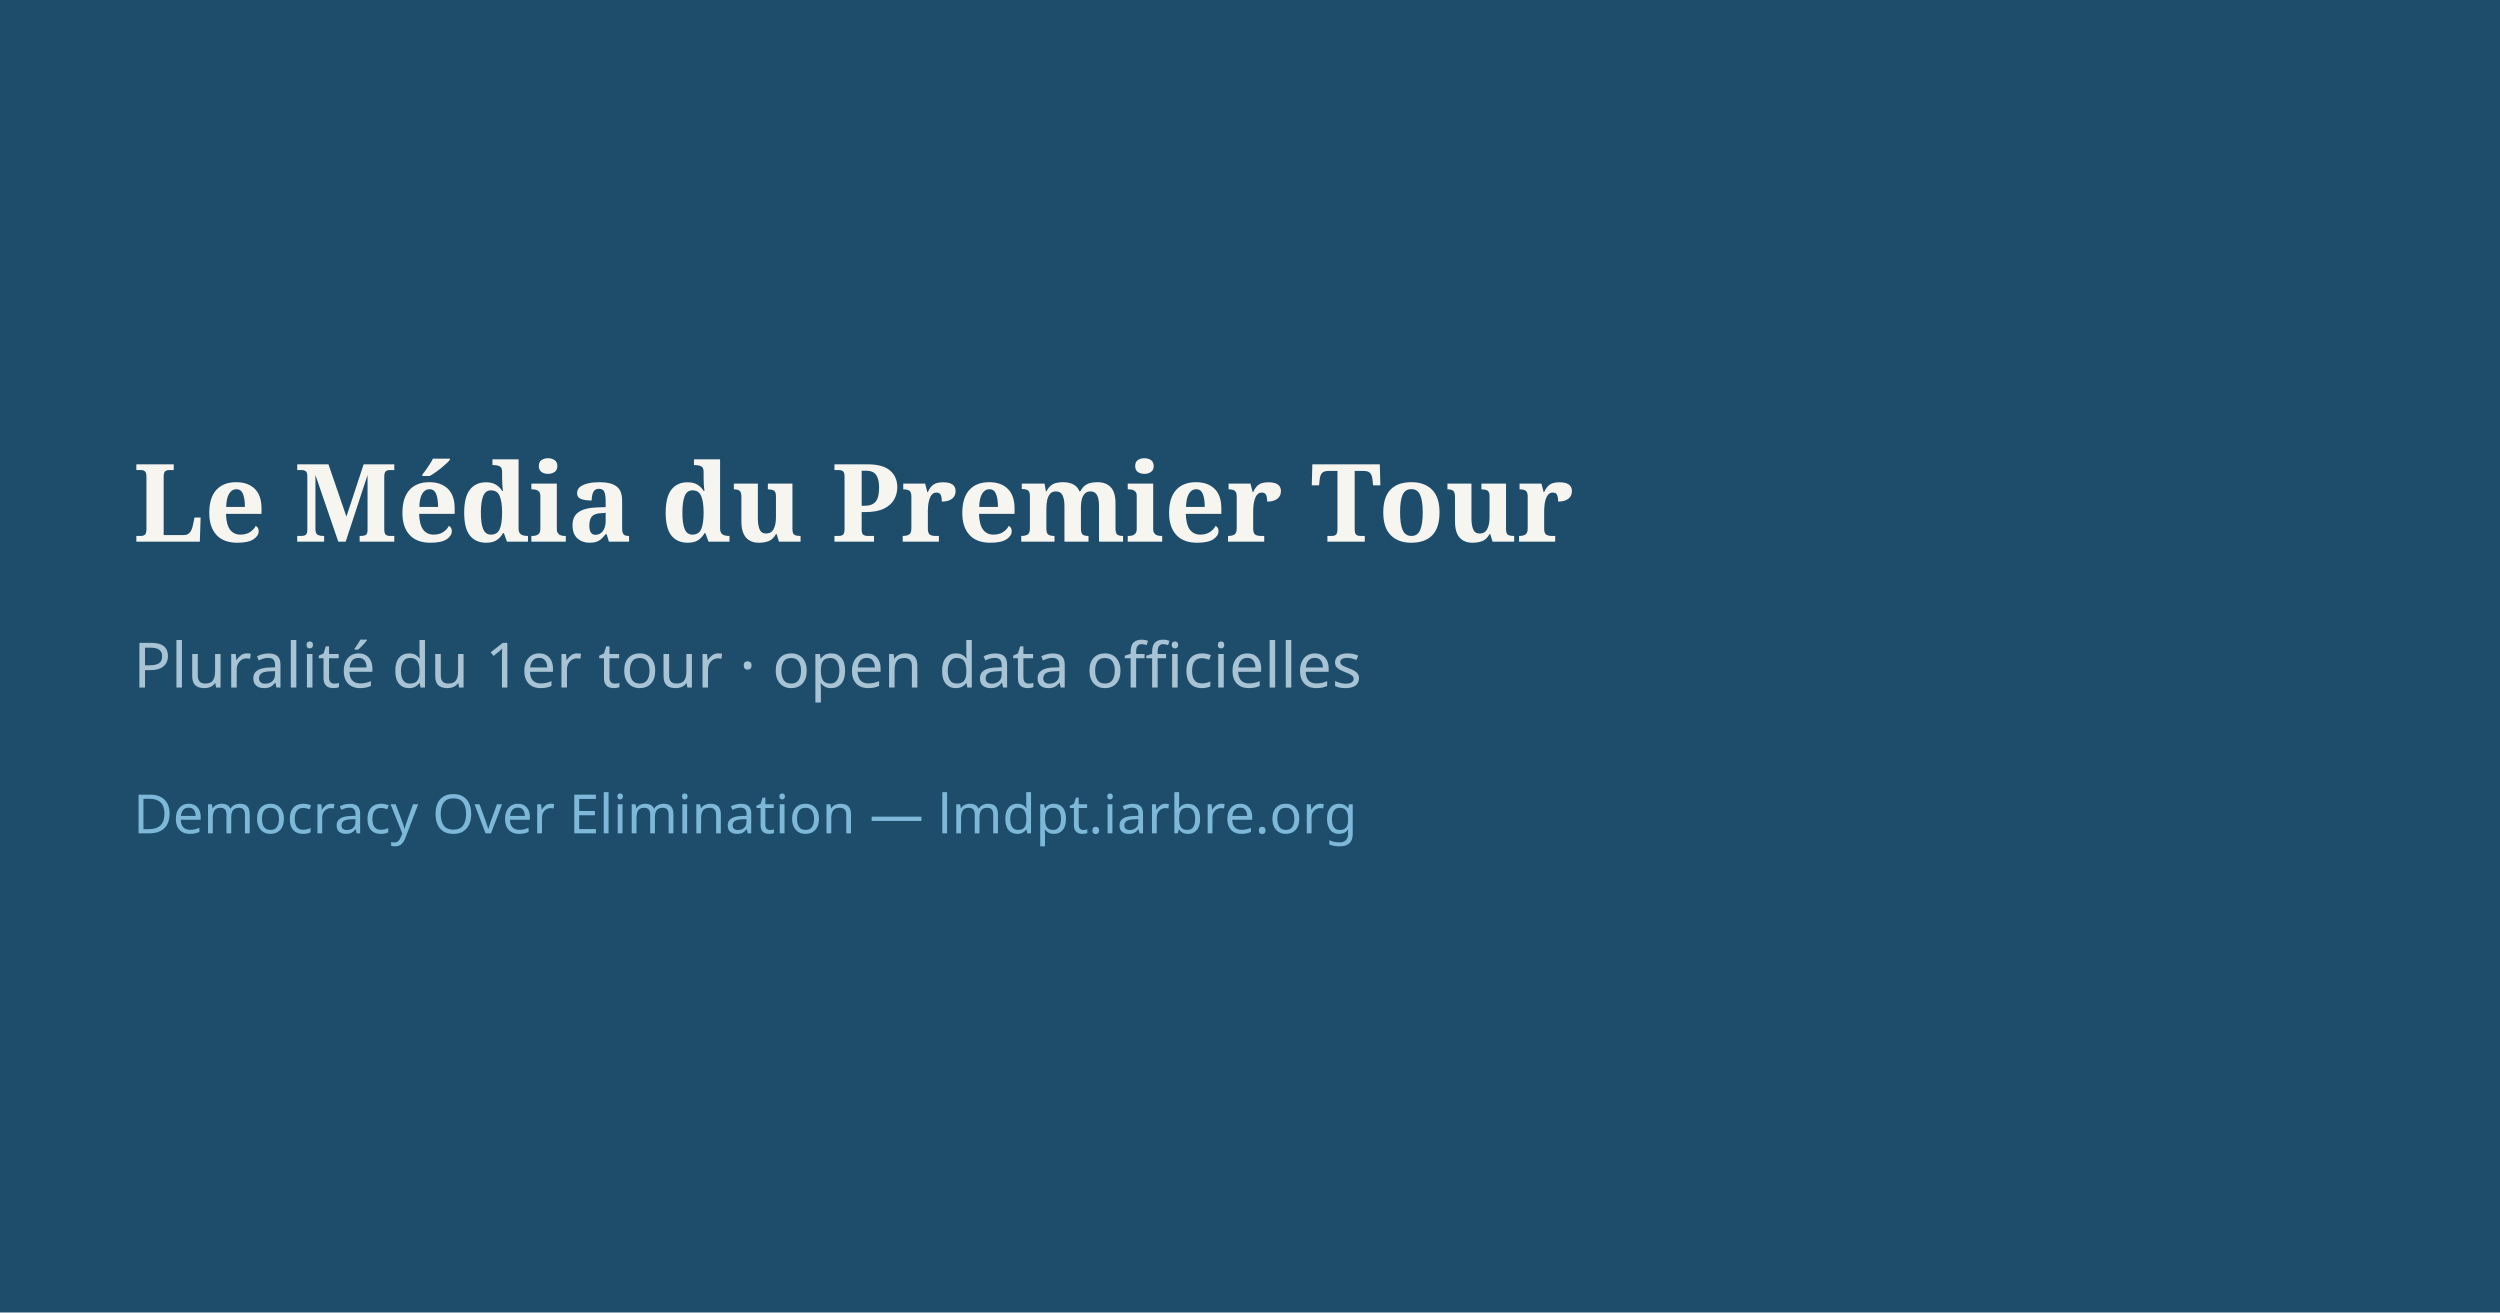
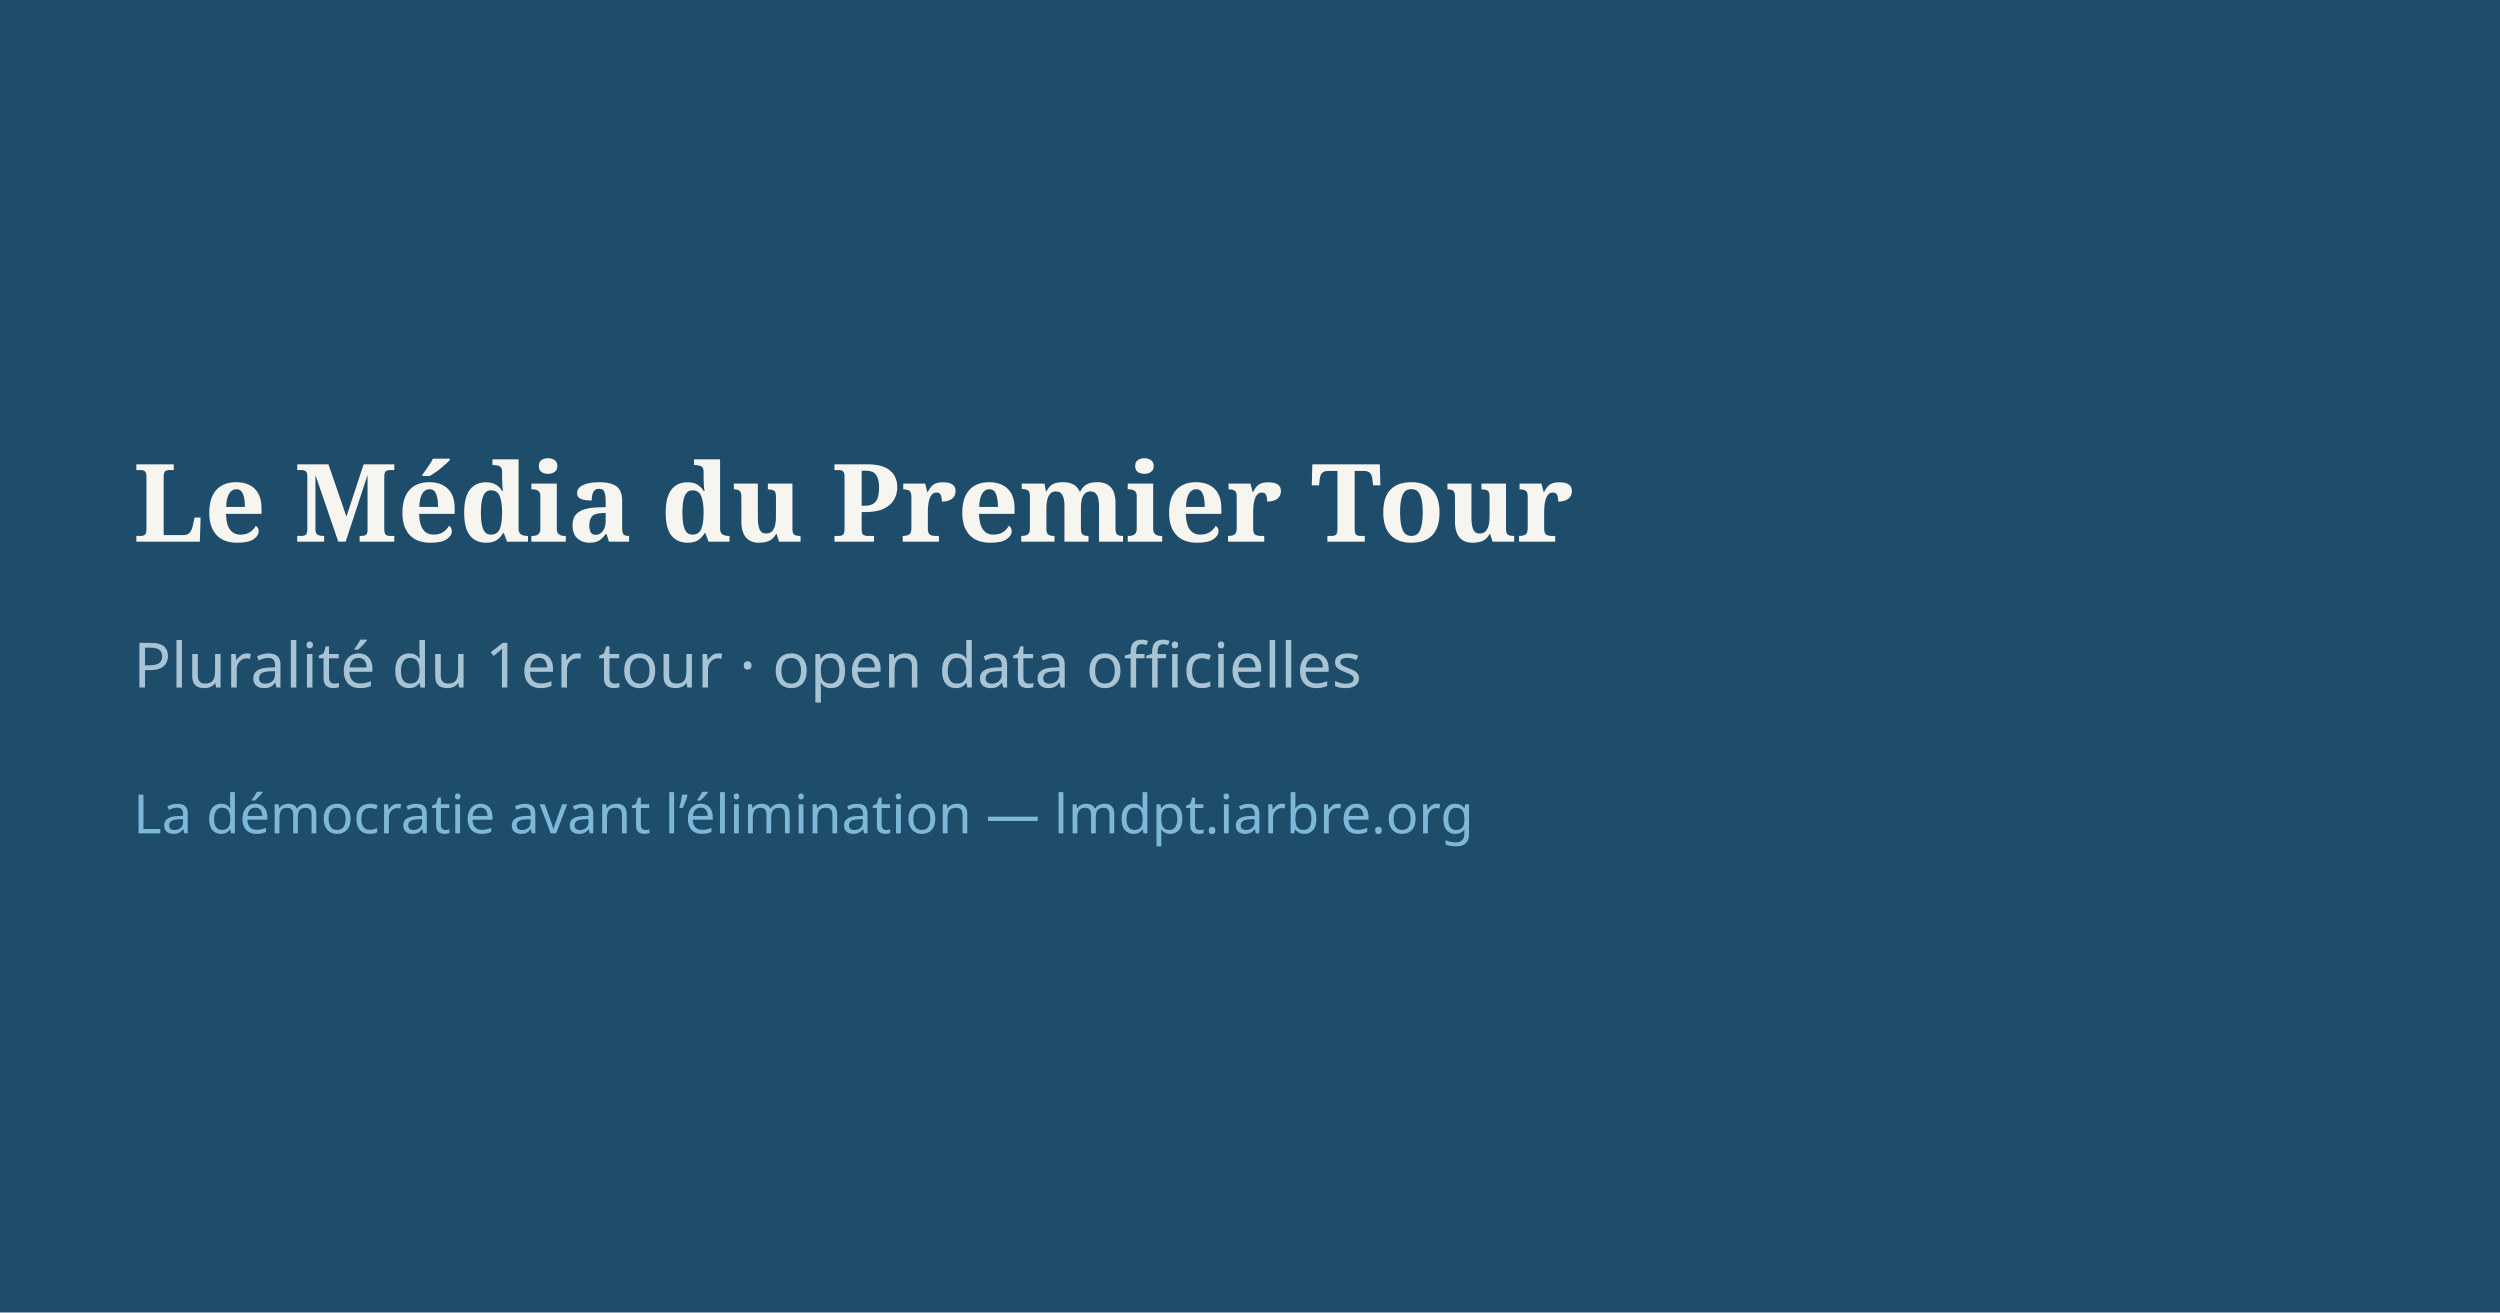
<svg xmlns="http://www.w3.org/2000/svg" viewBox="0 0 1200 630" role="img" aria-label="Le Média du Premier Tour">
  <rect width="1200" height="630" fill="#1e4d6b" />
  <text x="64" y="260" fill="#f7f5f0" font-family="Georgia, serif" font-size="52" font-weight="600">Le Média du Premier Tour</text>
  <text x="64" y="330" fill="#a8c4d4" font-family="system-ui, sans-serif" font-size="30">Pluralité du 1er tour · open data officielles</text>
-   <text x="64" y="400" fill="#7eb8d8" font-family="system-ui, sans-serif" font-size="26">Democracy Over Elimination — lmdpt.iarbre.org</text>
+   <text x="64" y="400" fill="#7eb8d8" font-family="system-ui, sans-serif" font-size="26">La démocratie avant l’élimination — lmdpt.iarbre.org</text>
</svg>
